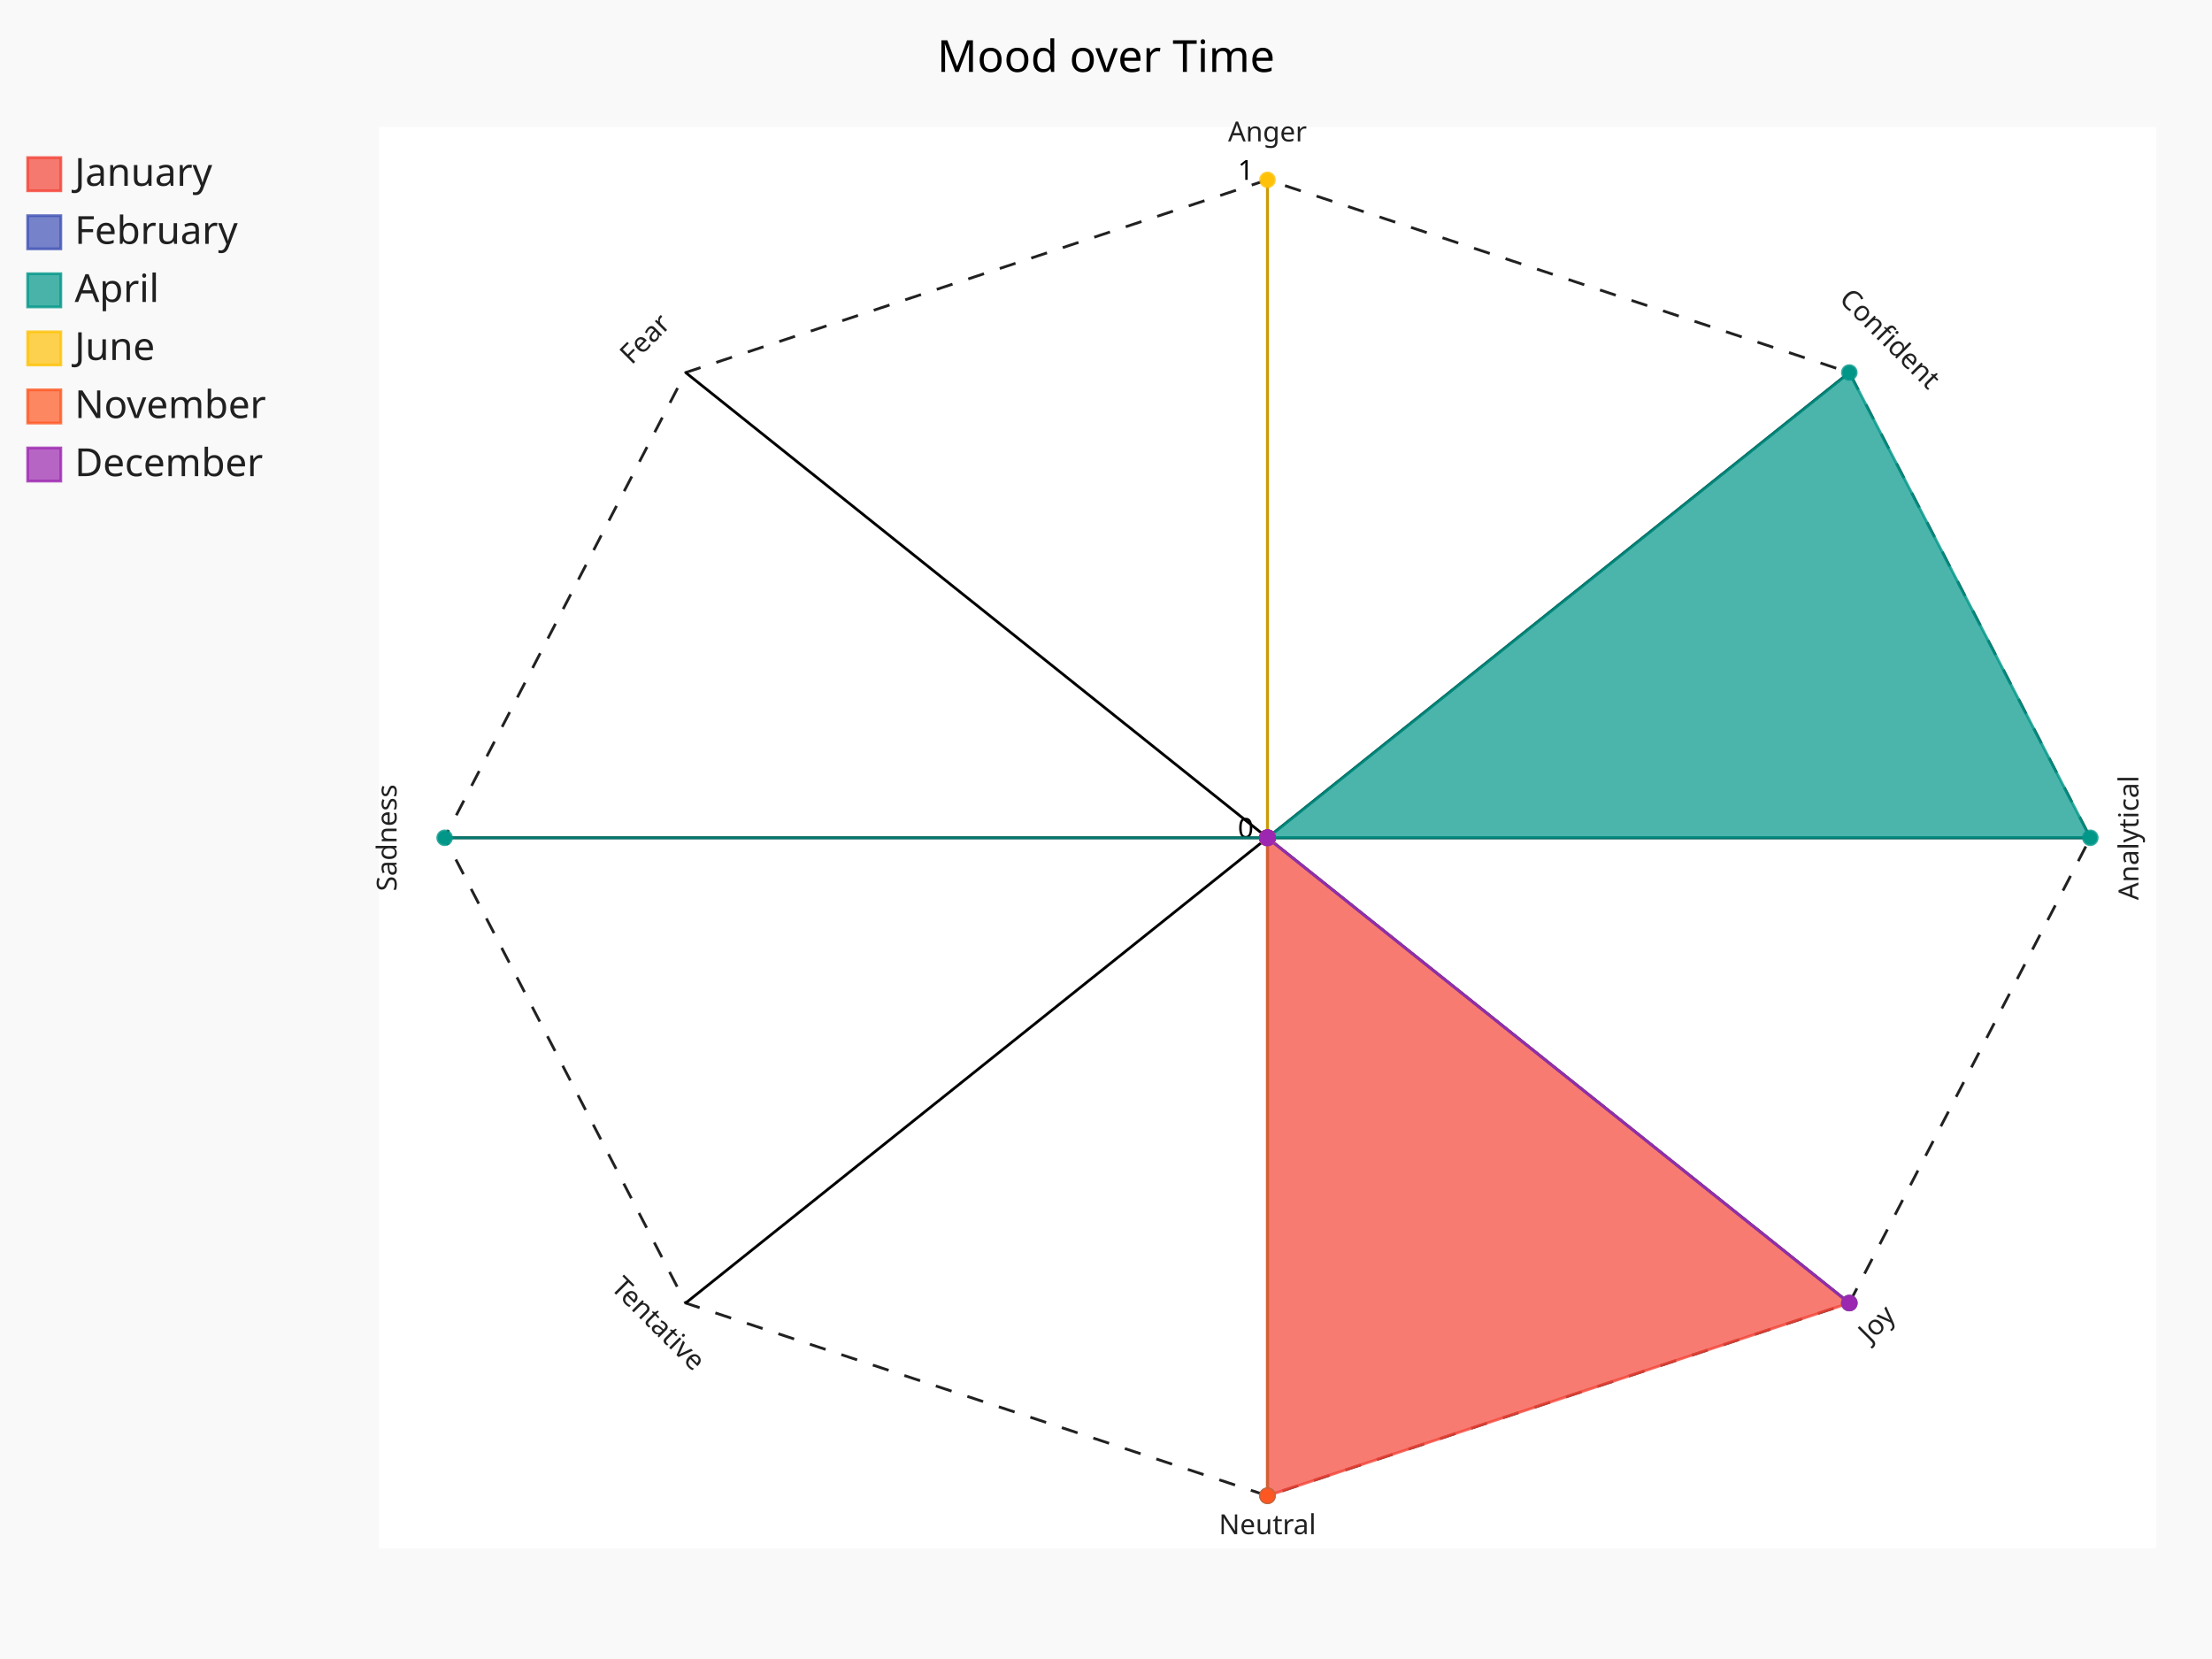
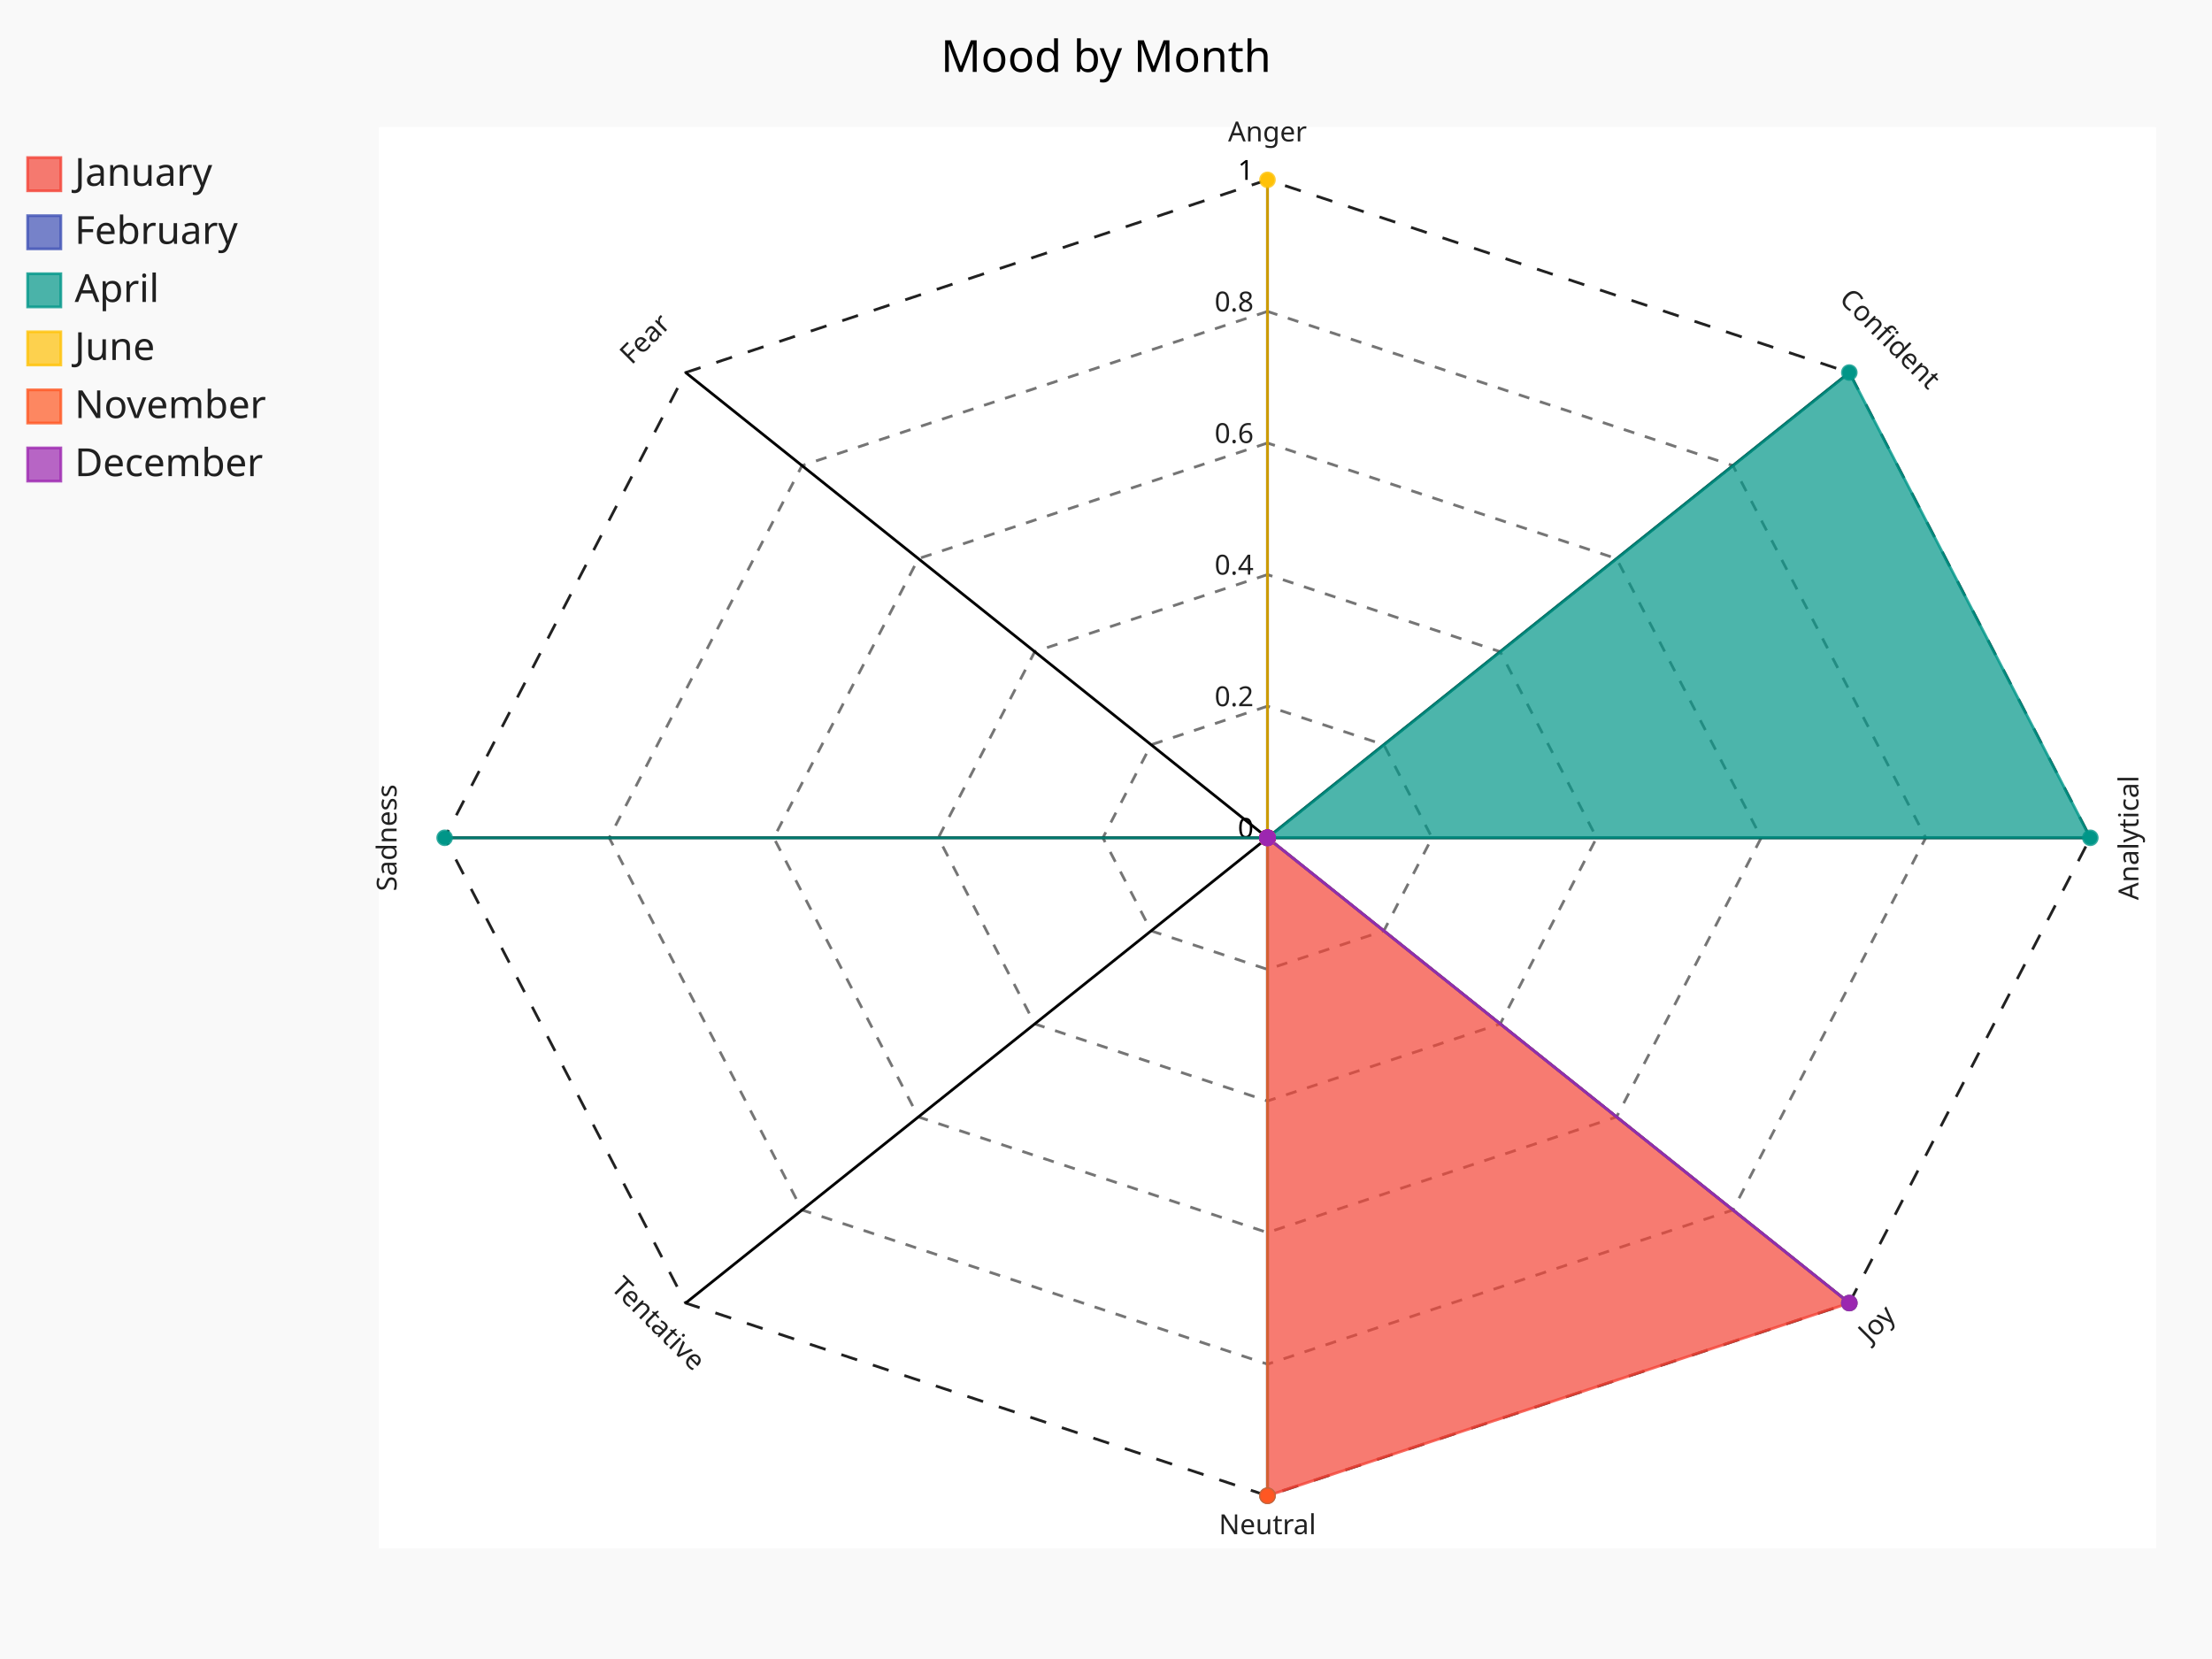
- <svg xmlns="http://www.w3.org/2000/svg" class="pygal-chart" id="chart-7124c42a-257a-4592-8749-6a3959b7a0c8" viewBox="0 0 800 600">
+ <svg xmlns="http://www.w3.org/2000/svg" class="pygal-chart" id="chart-0c2f532e-aca0-405b-9926-2a36fe785af7" viewBox="0 0 800 600">
  <defs>
-     <style type="text/css">#chart-7124c42a-257a-4592-8749-6a3959b7a0c8{-webkit-user-select:none;-webkit-font-smoothing:antialiased;font-family:Raleway}#chart-7124c42a-257a-4592-8749-6a3959b7a0c8 .title{font-family:Raleway;font-size:16px}#chart-7124c42a-257a-4592-8749-6a3959b7a0c8 .legends .legend text{font-family:Raleway;font-size:14px}#chart-7124c42a-257a-4592-8749-6a3959b7a0c8 .axis text{font-family:Raleway;font-size:10px}#chart-7124c42a-257a-4592-8749-6a3959b7a0c8 .axis text.major{font-family:Raleway;font-size:10px}#chart-7124c42a-257a-4592-8749-6a3959b7a0c8 .text-overlay text.value{font-family:Raleway;font-size:16px}#chart-7124c42a-257a-4592-8749-6a3959b7a0c8 .text-overlay text.label{font-family:Raleway;font-size:10px}#chart-7124c42a-257a-4592-8749-6a3959b7a0c8 .tooltip{font-family:Raleway;font-size:14px}#chart-7124c42a-257a-4592-8749-6a3959b7a0c8 text.no_data{font-family:Raleway;font-size:64px}
- #chart-7124c42a-257a-4592-8749-6a3959b7a0c8{background-color:rgba(249,249,249,1)}#chart-7124c42a-257a-4592-8749-6a3959b7a0c8 path,#chart-7124c42a-257a-4592-8749-6a3959b7a0c8 line,#chart-7124c42a-257a-4592-8749-6a3959b7a0c8 rect,#chart-7124c42a-257a-4592-8749-6a3959b7a0c8 circle{-webkit-transition:150ms;-moz-transition:150ms;transition:150ms}#chart-7124c42a-257a-4592-8749-6a3959b7a0c8 .graph &gt; .background{fill:rgba(249,249,249,1)}#chart-7124c42a-257a-4592-8749-6a3959b7a0c8 .plot &gt; .background{fill:rgba(255,255,255,1)}#chart-7124c42a-257a-4592-8749-6a3959b7a0c8 .graph{fill:rgba(0,0,0,.87)}#chart-7124c42a-257a-4592-8749-6a3959b7a0c8 text.no_data{fill:rgba(0,0,0,1)}#chart-7124c42a-257a-4592-8749-6a3959b7a0c8 .title{fill:rgba(0,0,0,1)}#chart-7124c42a-257a-4592-8749-6a3959b7a0c8 .legends .legend text{fill:rgba(0,0,0,.87)}#chart-7124c42a-257a-4592-8749-6a3959b7a0c8 .legends .legend:hover text{fill:rgba(0,0,0,1)}#chart-7124c42a-257a-4592-8749-6a3959b7a0c8 .axis .line{stroke:rgba(0,0,0,1)}#chart-7124c42a-257a-4592-8749-6a3959b7a0c8 .axis .guide.line{stroke:rgba(0,0,0,.54)}#chart-7124c42a-257a-4592-8749-6a3959b7a0c8 .axis .major.line{stroke:rgba(0,0,0,.87)}#chart-7124c42a-257a-4592-8749-6a3959b7a0c8 .axis text.major{fill:rgba(0,0,0,1)}#chart-7124c42a-257a-4592-8749-6a3959b7a0c8 .axis.y .guides:hover .guide.line,#chart-7124c42a-257a-4592-8749-6a3959b7a0c8 .line-graph .axis.x .guides:hover .guide.line,#chart-7124c42a-257a-4592-8749-6a3959b7a0c8 .stackedline-graph .axis.x .guides:hover .guide.line,#chart-7124c42a-257a-4592-8749-6a3959b7a0c8 .xy-graph .axis.x .guides:hover .guide.line{stroke:rgba(0,0,0,1)}#chart-7124c42a-257a-4592-8749-6a3959b7a0c8 .axis .guides:hover text{fill:rgba(0,0,0,1)}#chart-7124c42a-257a-4592-8749-6a3959b7a0c8 .reactive{fill-opacity:.7;stroke-opacity:.8}#chart-7124c42a-257a-4592-8749-6a3959b7a0c8 .ci{stroke:rgba(0,0,0,.87)}#chart-7124c42a-257a-4592-8749-6a3959b7a0c8 .reactive.active,#chart-7124c42a-257a-4592-8749-6a3959b7a0c8 .active .reactive{fill-opacity:.8;stroke-opacity:.9;stroke-width:4}#chart-7124c42a-257a-4592-8749-6a3959b7a0c8 .ci .reactive.active{stroke-width:1.5}#chart-7124c42a-257a-4592-8749-6a3959b7a0c8 .series text{fill:rgba(0,0,0,1)}#chart-7124c42a-257a-4592-8749-6a3959b7a0c8 .tooltip rect{fill:rgba(255,255,255,1);stroke:rgba(0,0,0,1);-webkit-transition:opacity 150ms;-moz-transition:opacity 150ms;transition:opacity 150ms}#chart-7124c42a-257a-4592-8749-6a3959b7a0c8 .tooltip .label{fill:rgba(0,0,0,.87)}#chart-7124c42a-257a-4592-8749-6a3959b7a0c8 .tooltip .label{fill:rgba(0,0,0,.87)}#chart-7124c42a-257a-4592-8749-6a3959b7a0c8 .tooltip .legend{font-size:.8em;fill:rgba(0,0,0,.54)}#chart-7124c42a-257a-4592-8749-6a3959b7a0c8 .tooltip .x_label{font-size:.6em;fill:rgba(0,0,0,1)}#chart-7124c42a-257a-4592-8749-6a3959b7a0c8 .tooltip .xlink{font-size:.5em;text-decoration:underline}#chart-7124c42a-257a-4592-8749-6a3959b7a0c8 .tooltip .value{font-size:1.5em}#chart-7124c42a-257a-4592-8749-6a3959b7a0c8 .bound{font-size:.5em}#chart-7124c42a-257a-4592-8749-6a3959b7a0c8 .max-value{font-size:.75em;fill:rgba(0,0,0,.54)}#chart-7124c42a-257a-4592-8749-6a3959b7a0c8 .map-element{fill:rgba(255,255,255,1);stroke:rgba(0,0,0,.54) !important}#chart-7124c42a-257a-4592-8749-6a3959b7a0c8 .map-element .reactive{fill-opacity:inherit;stroke-opacity:inherit}#chart-7124c42a-257a-4592-8749-6a3959b7a0c8 .color-0,#chart-7124c42a-257a-4592-8749-6a3959b7a0c8 .color-0 a:visited{stroke:#F44336;fill:#F44336}#chart-7124c42a-257a-4592-8749-6a3959b7a0c8 .color-1,#chart-7124c42a-257a-4592-8749-6a3959b7a0c8 .color-1 a:visited{stroke:#3F51B5;fill:#3F51B5}#chart-7124c42a-257a-4592-8749-6a3959b7a0c8 .color-2,#chart-7124c42a-257a-4592-8749-6a3959b7a0c8 .color-2 a:visited{stroke:#009688;fill:#009688}#chart-7124c42a-257a-4592-8749-6a3959b7a0c8 .color-3,#chart-7124c42a-257a-4592-8749-6a3959b7a0c8 .color-3 a:visited{stroke:#FFC107;fill:#FFC107}#chart-7124c42a-257a-4592-8749-6a3959b7a0c8 .color-4,#chart-7124c42a-257a-4592-8749-6a3959b7a0c8 .color-4 a:visited{stroke:#FF5722;fill:#FF5722}#chart-7124c42a-257a-4592-8749-6a3959b7a0c8 .color-5,#chart-7124c42a-257a-4592-8749-6a3959b7a0c8 .color-5 a:visited{stroke:#9C27B0;fill:#9C27B0}#chart-7124c42a-257a-4592-8749-6a3959b7a0c8 .text-overlay .color-0 text{fill:black}#chart-7124c42a-257a-4592-8749-6a3959b7a0c8 .text-overlay .color-1 text{fill:black}#chart-7124c42a-257a-4592-8749-6a3959b7a0c8 .text-overlay .color-2 text{fill:black}#chart-7124c42a-257a-4592-8749-6a3959b7a0c8 .text-overlay .color-3 text{fill:black}#chart-7124c42a-257a-4592-8749-6a3959b7a0c8 .text-overlay .color-4 text{fill:black}#chart-7124c42a-257a-4592-8749-6a3959b7a0c8 .text-overlay .color-5 text{fill:black}
- #chart-7124c42a-257a-4592-8749-6a3959b7a0c8 text.no_data{text-anchor:middle}#chart-7124c42a-257a-4592-8749-6a3959b7a0c8 .guide.line{fill:none}#chart-7124c42a-257a-4592-8749-6a3959b7a0c8 .centered{text-anchor:middle}#chart-7124c42a-257a-4592-8749-6a3959b7a0c8 .title{text-anchor:middle}#chart-7124c42a-257a-4592-8749-6a3959b7a0c8 .legends .legend text{fill-opacity:1}#chart-7124c42a-257a-4592-8749-6a3959b7a0c8 .axis.x text{text-anchor:middle}#chart-7124c42a-257a-4592-8749-6a3959b7a0c8 .axis.x:not(.web) text[transform]{text-anchor:start}#chart-7124c42a-257a-4592-8749-6a3959b7a0c8 .axis.x:not(.web) text[transform].backwards{text-anchor:end}#chart-7124c42a-257a-4592-8749-6a3959b7a0c8 .axis.y text{text-anchor:end}#chart-7124c42a-257a-4592-8749-6a3959b7a0c8 .axis.y text[transform].backwards{text-anchor:start}#chart-7124c42a-257a-4592-8749-6a3959b7a0c8 .axis.y2 text{text-anchor:start}#chart-7124c42a-257a-4592-8749-6a3959b7a0c8 .axis.y2 text[transform].backwards{text-anchor:end}#chart-7124c42a-257a-4592-8749-6a3959b7a0c8 .axis .guide.line{stroke-dasharray:4,4}#chart-7124c42a-257a-4592-8749-6a3959b7a0c8 .axis .major.guide.line{stroke-dasharray:6,6}#chart-7124c42a-257a-4592-8749-6a3959b7a0c8 .horizontal .axis.y .guide.line,#chart-7124c42a-257a-4592-8749-6a3959b7a0c8 .horizontal .axis.y2 .guide.line,#chart-7124c42a-257a-4592-8749-6a3959b7a0c8 .vertical .axis.x .guide.line{opacity:0}#chart-7124c42a-257a-4592-8749-6a3959b7a0c8 .horizontal .axis.always_show .guide.line,#chart-7124c42a-257a-4592-8749-6a3959b7a0c8 .vertical .axis.always_show .guide.line{opacity:1 !important}#chart-7124c42a-257a-4592-8749-6a3959b7a0c8 .axis.y .guides:hover .guide.line,#chart-7124c42a-257a-4592-8749-6a3959b7a0c8 .axis.y2 .guides:hover .guide.line,#chart-7124c42a-257a-4592-8749-6a3959b7a0c8 .axis.x .guides:hover .guide.line{opacity:1}#chart-7124c42a-257a-4592-8749-6a3959b7a0c8 .axis .guides:hover text{opacity:1}#chart-7124c42a-257a-4592-8749-6a3959b7a0c8 .nofill{fill:none}#chart-7124c42a-257a-4592-8749-6a3959b7a0c8 .subtle-fill{fill-opacity:.2}#chart-7124c42a-257a-4592-8749-6a3959b7a0c8 .dot{stroke-width:1px;fill-opacity:1}#chart-7124c42a-257a-4592-8749-6a3959b7a0c8 .dot.active{stroke-width:5px}#chart-7124c42a-257a-4592-8749-6a3959b7a0c8 .dot.negative{fill:transparent}#chart-7124c42a-257a-4592-8749-6a3959b7a0c8 text,#chart-7124c42a-257a-4592-8749-6a3959b7a0c8 tspan{stroke:none !important}#chart-7124c42a-257a-4592-8749-6a3959b7a0c8 .series text.active{opacity:1}#chart-7124c42a-257a-4592-8749-6a3959b7a0c8 .tooltip rect{fill-opacity:.95;stroke-width:.5}#chart-7124c42a-257a-4592-8749-6a3959b7a0c8 .tooltip text{fill-opacity:1}#chart-7124c42a-257a-4592-8749-6a3959b7a0c8 .showable{visibility:hidden}#chart-7124c42a-257a-4592-8749-6a3959b7a0c8 .showable.shown{visibility:visible}#chart-7124c42a-257a-4592-8749-6a3959b7a0c8 .gauge-background{fill:rgba(229,229,229,1);stroke:none}#chart-7124c42a-257a-4592-8749-6a3959b7a0c8 .bg-lines{stroke:rgba(249,249,249,1);stroke-width:2px}</style>
+     <style type="text/css">#chart-0c2f532e-aca0-405b-9926-2a36fe785af7{-webkit-user-select:none;-webkit-font-smoothing:antialiased;font-family:Raleway}#chart-0c2f532e-aca0-405b-9926-2a36fe785af7 .title{font-family:Raleway;font-size:16px}#chart-0c2f532e-aca0-405b-9926-2a36fe785af7 .legends .legend text{font-family:Raleway;font-size:14px}#chart-0c2f532e-aca0-405b-9926-2a36fe785af7 .axis text{font-family:Raleway;font-size:10px}#chart-0c2f532e-aca0-405b-9926-2a36fe785af7 .axis text.major{font-family:Raleway;font-size:10px}#chart-0c2f532e-aca0-405b-9926-2a36fe785af7 .text-overlay text.value{font-family:Raleway;font-size:16px}#chart-0c2f532e-aca0-405b-9926-2a36fe785af7 .text-overlay text.label{font-family:Raleway;font-size:10px}#chart-0c2f532e-aca0-405b-9926-2a36fe785af7 .tooltip{font-family:Raleway;font-size:14px}#chart-0c2f532e-aca0-405b-9926-2a36fe785af7 text.no_data{font-family:Raleway;font-size:64px}
+ #chart-0c2f532e-aca0-405b-9926-2a36fe785af7{background-color:rgba(249,249,249,1)}#chart-0c2f532e-aca0-405b-9926-2a36fe785af7 path,#chart-0c2f532e-aca0-405b-9926-2a36fe785af7 line,#chart-0c2f532e-aca0-405b-9926-2a36fe785af7 rect,#chart-0c2f532e-aca0-405b-9926-2a36fe785af7 circle{-webkit-transition:150ms;-moz-transition:150ms;transition:150ms}#chart-0c2f532e-aca0-405b-9926-2a36fe785af7 .graph &gt; .background{fill:rgba(249,249,249,1)}#chart-0c2f532e-aca0-405b-9926-2a36fe785af7 .plot &gt; .background{fill:rgba(255,255,255,1)}#chart-0c2f532e-aca0-405b-9926-2a36fe785af7 .graph{fill:rgba(0,0,0,.87)}#chart-0c2f532e-aca0-405b-9926-2a36fe785af7 text.no_data{fill:rgba(0,0,0,1)}#chart-0c2f532e-aca0-405b-9926-2a36fe785af7 .title{fill:rgba(0,0,0,1)}#chart-0c2f532e-aca0-405b-9926-2a36fe785af7 .legends .legend text{fill:rgba(0,0,0,.87)}#chart-0c2f532e-aca0-405b-9926-2a36fe785af7 .legends .legend:hover text{fill:rgba(0,0,0,1)}#chart-0c2f532e-aca0-405b-9926-2a36fe785af7 .axis .line{stroke:rgba(0,0,0,1)}#chart-0c2f532e-aca0-405b-9926-2a36fe785af7 .axis .guide.line{stroke:rgba(0,0,0,.54)}#chart-0c2f532e-aca0-405b-9926-2a36fe785af7 .axis .major.line{stroke:rgba(0,0,0,.87)}#chart-0c2f532e-aca0-405b-9926-2a36fe785af7 .axis text.major{fill:rgba(0,0,0,1)}#chart-0c2f532e-aca0-405b-9926-2a36fe785af7 .axis.y .guides:hover .guide.line,#chart-0c2f532e-aca0-405b-9926-2a36fe785af7 .line-graph .axis.x .guides:hover .guide.line,#chart-0c2f532e-aca0-405b-9926-2a36fe785af7 .stackedline-graph .axis.x .guides:hover .guide.line,#chart-0c2f532e-aca0-405b-9926-2a36fe785af7 .xy-graph .axis.x .guides:hover .guide.line{stroke:rgba(0,0,0,1)}#chart-0c2f532e-aca0-405b-9926-2a36fe785af7 .axis .guides:hover text{fill:rgba(0,0,0,1)}#chart-0c2f532e-aca0-405b-9926-2a36fe785af7 .reactive{fill-opacity:.7;stroke-opacity:.8}#chart-0c2f532e-aca0-405b-9926-2a36fe785af7 .ci{stroke:rgba(0,0,0,.87)}#chart-0c2f532e-aca0-405b-9926-2a36fe785af7 .reactive.active,#chart-0c2f532e-aca0-405b-9926-2a36fe785af7 .active .reactive{fill-opacity:.8;stroke-opacity:.9;stroke-width:4}#chart-0c2f532e-aca0-405b-9926-2a36fe785af7 .ci .reactive.active{stroke-width:1.5}#chart-0c2f532e-aca0-405b-9926-2a36fe785af7 .series text{fill:rgba(0,0,0,1)}#chart-0c2f532e-aca0-405b-9926-2a36fe785af7 .tooltip rect{fill:rgba(255,255,255,1);stroke:rgba(0,0,0,1);-webkit-transition:opacity 150ms;-moz-transition:opacity 150ms;transition:opacity 150ms}#chart-0c2f532e-aca0-405b-9926-2a36fe785af7 .tooltip .label{fill:rgba(0,0,0,.87)}#chart-0c2f532e-aca0-405b-9926-2a36fe785af7 .tooltip .label{fill:rgba(0,0,0,.87)}#chart-0c2f532e-aca0-405b-9926-2a36fe785af7 .tooltip .legend{font-size:.8em;fill:rgba(0,0,0,.54)}#chart-0c2f532e-aca0-405b-9926-2a36fe785af7 .tooltip .x_label{font-size:.6em;fill:rgba(0,0,0,1)}#chart-0c2f532e-aca0-405b-9926-2a36fe785af7 .tooltip .xlink{font-size:.5em;text-decoration:underline}#chart-0c2f532e-aca0-405b-9926-2a36fe785af7 .tooltip .value{font-size:1.5em}#chart-0c2f532e-aca0-405b-9926-2a36fe785af7 .bound{font-size:.5em}#chart-0c2f532e-aca0-405b-9926-2a36fe785af7 .max-value{font-size:.75em;fill:rgba(0,0,0,.54)}#chart-0c2f532e-aca0-405b-9926-2a36fe785af7 .map-element{fill:rgba(255,255,255,1);stroke:rgba(0,0,0,.54) !important}#chart-0c2f532e-aca0-405b-9926-2a36fe785af7 .map-element .reactive{fill-opacity:inherit;stroke-opacity:inherit}#chart-0c2f532e-aca0-405b-9926-2a36fe785af7 .color-0,#chart-0c2f532e-aca0-405b-9926-2a36fe785af7 .color-0 a:visited{stroke:#F44336;fill:#F44336}#chart-0c2f532e-aca0-405b-9926-2a36fe785af7 .color-1,#chart-0c2f532e-aca0-405b-9926-2a36fe785af7 .color-1 a:visited{stroke:#3F51B5;fill:#3F51B5}#chart-0c2f532e-aca0-405b-9926-2a36fe785af7 .color-2,#chart-0c2f532e-aca0-405b-9926-2a36fe785af7 .color-2 a:visited{stroke:#009688;fill:#009688}#chart-0c2f532e-aca0-405b-9926-2a36fe785af7 .color-3,#chart-0c2f532e-aca0-405b-9926-2a36fe785af7 .color-3 a:visited{stroke:#FFC107;fill:#FFC107}#chart-0c2f532e-aca0-405b-9926-2a36fe785af7 .color-4,#chart-0c2f532e-aca0-405b-9926-2a36fe785af7 .color-4 a:visited{stroke:#FF5722;fill:#FF5722}#chart-0c2f532e-aca0-405b-9926-2a36fe785af7 .color-5,#chart-0c2f532e-aca0-405b-9926-2a36fe785af7 .color-5 a:visited{stroke:#9C27B0;fill:#9C27B0}#chart-0c2f532e-aca0-405b-9926-2a36fe785af7 .text-overlay .color-0 text{fill:black}#chart-0c2f532e-aca0-405b-9926-2a36fe785af7 .text-overlay .color-1 text{fill:black}#chart-0c2f532e-aca0-405b-9926-2a36fe785af7 .text-overlay .color-2 text{fill:black}#chart-0c2f532e-aca0-405b-9926-2a36fe785af7 .text-overlay .color-3 text{fill:black}#chart-0c2f532e-aca0-405b-9926-2a36fe785af7 .text-overlay .color-4 text{fill:black}#chart-0c2f532e-aca0-405b-9926-2a36fe785af7 .text-overlay .color-5 text{fill:black}
+ #chart-0c2f532e-aca0-405b-9926-2a36fe785af7 text.no_data{text-anchor:middle}#chart-0c2f532e-aca0-405b-9926-2a36fe785af7 .guide.line{fill:none}#chart-0c2f532e-aca0-405b-9926-2a36fe785af7 .centered{text-anchor:middle}#chart-0c2f532e-aca0-405b-9926-2a36fe785af7 .title{text-anchor:middle}#chart-0c2f532e-aca0-405b-9926-2a36fe785af7 .legends .legend text{fill-opacity:1}#chart-0c2f532e-aca0-405b-9926-2a36fe785af7 .axis.x text{text-anchor:middle}#chart-0c2f532e-aca0-405b-9926-2a36fe785af7 .axis.x:not(.web) text[transform]{text-anchor:start}#chart-0c2f532e-aca0-405b-9926-2a36fe785af7 .axis.x:not(.web) text[transform].backwards{text-anchor:end}#chart-0c2f532e-aca0-405b-9926-2a36fe785af7 .axis.y text{text-anchor:end}#chart-0c2f532e-aca0-405b-9926-2a36fe785af7 .axis.y text[transform].backwards{text-anchor:start}#chart-0c2f532e-aca0-405b-9926-2a36fe785af7 .axis.y2 text{text-anchor:start}#chart-0c2f532e-aca0-405b-9926-2a36fe785af7 .axis.y2 text[transform].backwards{text-anchor:end}#chart-0c2f532e-aca0-405b-9926-2a36fe785af7 .axis .guide.line{stroke-dasharray:4,4}#chart-0c2f532e-aca0-405b-9926-2a36fe785af7 .axis .major.guide.line{stroke-dasharray:6,6}#chart-0c2f532e-aca0-405b-9926-2a36fe785af7 .horizontal .axis.y .guide.line,#chart-0c2f532e-aca0-405b-9926-2a36fe785af7 .horizontal .axis.y2 .guide.line,#chart-0c2f532e-aca0-405b-9926-2a36fe785af7 .vertical .axis.x .guide.line{opacity:0}#chart-0c2f532e-aca0-405b-9926-2a36fe785af7 .horizontal .axis.always_show .guide.line,#chart-0c2f532e-aca0-405b-9926-2a36fe785af7 .vertical .axis.always_show .guide.line{opacity:1 !important}#chart-0c2f532e-aca0-405b-9926-2a36fe785af7 .axis.y .guides:hover .guide.line,#chart-0c2f532e-aca0-405b-9926-2a36fe785af7 .axis.y2 .guides:hover .guide.line,#chart-0c2f532e-aca0-405b-9926-2a36fe785af7 .axis.x .guides:hover .guide.line{opacity:1}#chart-0c2f532e-aca0-405b-9926-2a36fe785af7 .axis .guides:hover text{opacity:1}#chart-0c2f532e-aca0-405b-9926-2a36fe785af7 .nofill{fill:none}#chart-0c2f532e-aca0-405b-9926-2a36fe785af7 .subtle-fill{fill-opacity:.2}#chart-0c2f532e-aca0-405b-9926-2a36fe785af7 .dot{stroke-width:1px;fill-opacity:1}#chart-0c2f532e-aca0-405b-9926-2a36fe785af7 .dot.active{stroke-width:5px}#chart-0c2f532e-aca0-405b-9926-2a36fe785af7 .dot.negative{fill:transparent}#chart-0c2f532e-aca0-405b-9926-2a36fe785af7 text,#chart-0c2f532e-aca0-405b-9926-2a36fe785af7 tspan{stroke:none !important}#chart-0c2f532e-aca0-405b-9926-2a36fe785af7 .series text.active{opacity:1}#chart-0c2f532e-aca0-405b-9926-2a36fe785af7 .tooltip rect{fill-opacity:.95;stroke-width:.5}#chart-0c2f532e-aca0-405b-9926-2a36fe785af7 .tooltip text{fill-opacity:1}#chart-0c2f532e-aca0-405b-9926-2a36fe785af7 .showable{visibility:hidden}#chart-0c2f532e-aca0-405b-9926-2a36fe785af7 .showable.shown{visibility:visible}#chart-0c2f532e-aca0-405b-9926-2a36fe785af7 .gauge-background{fill:rgba(229,229,229,1);stroke:none}#chart-0c2f532e-aca0-405b-9926-2a36fe785af7 .bg-lines{stroke:rgba(249,249,249,1);stroke-width:2px}</style>
  </defs>
  <g class="graph radar-graph vertical">
    <rect class="background" height="600" width="800" x="0" y="0" />
    <g class="plot" transform="translate(137, 46)">
      <rect class="background" height="514" width="642.8" x="0" y="0" />
      <g class="axis y web">
        <g class="guides">
          <path class="major guide line" d="M321.4 19.037 L110.97 88.735 23.807 257 110.97 425.265 321.4 494.963 531.83 425.265 618.993 257 531.83 88.735 321.4 19.037 Z" />
          <text class="major" x="316.4" y="19.037">1</text>
        </g>
        <g class="guides">
+           <path class="guide line" d="M321.4 66.63 L153.056 122.388 83.326 257 153.056 391.612 321.4 447.37 489.744 391.612 559.474 257 489.744 122.388 321.4 66.63 Z" />
+           <text class="" x="316.4" y="66.63">0.8</text>
+         </g>
+         <g class="guides">
+           <path class="guide line" d="M321.4 114.222 L195.142 156.041 142.844 257 195.142 357.959 321.4 399.778 447.658 357.959 499.956 257 447.658 156.041 321.4 114.222 Z" />
+           <text class="" x="316.4" y="114.222">0.6</text>
+         </g>
+         <g class="guides">
+           <path class="guide line" d="M321.4 161.815 L237.228 189.694 202.363 257 237.228 324.306 321.4 352.185 405.572 324.306 440.437 257 405.572 189.694 321.4 161.815 Z" />
+           <text class="" x="316.4" y="161.815">0.4</text>
+         </g>
+         <g class="guides">
+           <path class="guide line" d="M321.4 209.407 L279.314 223.347 261.881 257 279.314 290.653 321.4 304.593 363.486 290.653 380.919 257 363.486 223.347 321.4 209.407 Z" />
+           <text class="" x="316.4" y="209.407">0.2</text>
+         </g>
+         <g class="guides">
          <path class="major guide line" d="M321.4 257 L321.4 257 321.4 257 321.4 257 321.4 257 321.4 257 321.4 257 321.4 257 321.4 257 Z" />
          <text class="major" x="316.4" y="257.0">0</text>
        </g>
      </g>
      <g class="axis x web">
        <g class="guides">
          <path class="line" d="M321.4 257 L321.4 19.037" />
          <text class="" transform="rotate(0 321.4 5.14)" x="321.4" y="5.14">Anger</text>
        </g>
        <g class="guides">
          <path class="line" d="M321.4 257 L110.97 88.735" />
          <text class="" transform="rotate(-45 98.68116 78.90809)" x="98.681" y="78.908">Fear</text>
        </g>
        <g class="guides">
          <path class="line" d="M321.4 257 L23.807 257" />
          <text class="" transform="rotate(-90 6.428 257)" x="6.428" y="257">Sadness</text>
        </g>
        <g class="guides">
          <path class="line" d="M321.4 257 L110.97 425.265" />
          <text class="" transform="rotate(-315 98.68116 435.0919)" x="98.681" y="435.092">Tentative</text>
        </g>
        <g class="guides">
          <path class="line" d="M321.4 257 L321.4 494.963" />
          <text class="" transform="rotate(-360 321.4 508.86)" x="321.4" y="508.86">Neutral</text>
        </g>
        <g class="guides">
          <path class="line" d="M321.4 257 L531.83 425.265" />
          <text class="" transform="rotate(-405 544.1188 435.0919)" x="544.119" y="435.092">Joy</text>
        </g>
        <g class="guides">
          <path class="line" d="M321.4 257 L618.993 257" />
          <text class="" transform="rotate(-450 636.372 257)" x="636.372" y="257">Analytical</text>
        </g>
        <g class="guides">
          <path class="line" d="M321.4 257 L531.83 88.735" />
          <text class="" transform="rotate(-315 544.1188 78.90809)" x="544.119" y="78.908">Confident</text>
        </g>
      </g>
      <g class="series serie-0 color-0">
        <path class="line reactive" d="M321.4 257 L321.4 257 321.4 257 321.4 257 321.4 494.963 531.83 425.265 321.4 257 321.4 257 Z" />
      </g>
      <g class="series serie-1 color-1">
        <path class="line reactive" d="M321.4 257 L321.4 257 321.4 257 321.4 257 321.4 257 531.83 425.265 321.4 257 321.4 257 Z" />
      </g>
      <g class="series serie-2 color-2">
        <path class="line reactive" d="M321.4 257 L321.4 257 23.807 257 321.4 257 321.4 494.963 321.4 257 618.993 257 531.83 88.735 Z" />
      </g>
      <g class="series serie-3 color-3">
        <path class="line reactive" d="M321.4 19.037 L321.4 257 321.4 257 321.4 257 321.4 257 321.4 257 321.4 257 321.4 257 Z" />
      </g>
      <g class="series serie-4 color-4">
        <path class="line reactive" d="M321.4 257 L321.4 257 321.4 257 321.4 257 321.4 494.963 321.4 257 321.4 257 321.4 257 Z" />
      </g>
      <g class="series serie-5 color-5">
        <path class="line reactive" d="M321.4 257 L321.4 257 321.4 257 321.4 257 321.4 257 531.83 425.265 321.4 257 321.4 257 Z" />
      </g>
    </g>
    <g class="titles">
-       <text class="title plot_title" x="400.0" y="26">Mood over Time</text>
+       <text class="title plot_title" x="400.0" y="26">Mood by Month</text>
    </g>
    <g class="plot overlay" transform="translate(137, 46)">
      <g class="series serie-0 color-0">
        <g class="dots">
          <circle class="dot reactive tooltip-trigger" cx="321.4" cy="257.0" r="2.5" />
        </g>
        <g class="dots">
          <circle class="dot reactive tooltip-trigger" cx="321.4" cy="257.0" r="2.5" />
        </g>
        <g class="dots">
          <circle class="dot reactive tooltip-trigger" cx="321.4" cy="257.0" r="2.5" />
        </g>
        <g class="dots">
          <circle class="dot reactive tooltip-trigger" cx="321.4" cy="257.0" r="2.5" />
        </g>
        <g class="dots">
          <circle class="dot reactive tooltip-trigger" cx="321.4" cy="494.963" r="2.5" />
        </g>
        <g class="dots">
          <circle class="dot reactive tooltip-trigger" cx="531.83" cy="425.265" r="2.5" />
        </g>
        <g class="dots">
          <circle class="dot reactive tooltip-trigger" cx="321.4" cy="257.0" r="2.5" />
        </g>
        <g class="dots">
          <circle class="dot reactive tooltip-trigger" cx="321.4" cy="257.0" r="2.5" />
        </g>
      </g>
      <g class="series serie-1 color-1">
        <g class="dots">
          <circle class="dot reactive tooltip-trigger" cx="321.4" cy="257.0" r="2.5" />
        </g>
        <g class="dots">
          <circle class="dot reactive tooltip-trigger" cx="321.4" cy="257.0" r="2.5" />
        </g>
        <g class="dots">
          <circle class="dot reactive tooltip-trigger" cx="321.4" cy="257.0" r="2.5" />
        </g>
        <g class="dots">
          <circle class="dot reactive tooltip-trigger" cx="321.4" cy="257.0" r="2.5" />
        </g>
        <g class="dots">
          <circle class="dot reactive tooltip-trigger" cx="321.4" cy="257.0" r="2.5" />
        </g>
        <g class="dots">
          <circle class="dot reactive tooltip-trigger" cx="531.83" cy="425.265" r="2.5" />
        </g>
        <g class="dots">
          <circle class="dot reactive tooltip-trigger" cx="321.4" cy="257.0" r="2.5" />
        </g>
        <g class="dots">
          <circle class="dot reactive tooltip-trigger" cx="321.4" cy="257.0" r="2.5" />
        </g>
      </g>
      <g class="series serie-2 color-2">
        <g class="dots">
          <circle class="dot reactive tooltip-trigger" cx="321.4" cy="257.0" r="2.5" />
        </g>
        <g class="dots">
          <circle class="dot reactive tooltip-trigger" cx="321.4" cy="257.0" r="2.5" />
        </g>
        <g class="dots">
          <circle class="dot reactive tooltip-trigger" cx="23.807" cy="257" r="2.5" />
        </g>
        <g class="dots">
          <circle class="dot reactive tooltip-trigger" cx="321.4" cy="257.0" r="2.5" />
        </g>
        <g class="dots">
          <circle class="dot reactive tooltip-trigger" cx="321.4" cy="494.963" r="2.5" />
        </g>
        <g class="dots">
          <circle class="dot reactive tooltip-trigger" cx="321.4" cy="257.0" r="2.5" />
        </g>
        <g class="dots">
          <circle class="dot reactive tooltip-trigger" cx="618.993" cy="257" r="2.5" />
        </g>
        <g class="dots">
          <circle class="dot reactive tooltip-trigger" cx="531.83" cy="88.735" r="2.5" />
        </g>
      </g>
      <g class="series serie-3 color-3">
        <g class="dots">
          <circle class="dot reactive tooltip-trigger" cx="321.4" cy="19.037" r="2.5" />
        </g>
        <g class="dots">
          <circle class="dot reactive tooltip-trigger" cx="321.4" cy="257.0" r="2.5" />
        </g>
        <g class="dots">
          <circle class="dot reactive tooltip-trigger" cx="321.4" cy="257.0" r="2.5" />
        </g>
        <g class="dots">
          <circle class="dot reactive tooltip-trigger" cx="321.4" cy="257.0" r="2.5" />
        </g>
        <g class="dots">
          <circle class="dot reactive tooltip-trigger" cx="321.4" cy="257.0" r="2.5" />
        </g>
        <g class="dots">
          <circle class="dot reactive tooltip-trigger" cx="321.4" cy="257.0" r="2.5" />
        </g>
        <g class="dots">
          <circle class="dot reactive tooltip-trigger" cx="321.4" cy="257.0" r="2.5" />
        </g>
        <g class="dots">
          <circle class="dot reactive tooltip-trigger" cx="321.4" cy="257.0" r="2.5" />
        </g>
      </g>
      <g class="series serie-4 color-4">
        <g class="dots">
          <circle class="dot reactive tooltip-trigger" cx="321.4" cy="257.0" r="2.5" />
        </g>
        <g class="dots">
          <circle class="dot reactive tooltip-trigger" cx="321.4" cy="257.0" r="2.5" />
        </g>
        <g class="dots">
          <circle class="dot reactive tooltip-trigger" cx="321.4" cy="257.0" r="2.5" />
        </g>
        <g class="dots">
          <circle class="dot reactive tooltip-trigger" cx="321.4" cy="257.0" r="2.5" />
        </g>
        <g class="dots">
          <circle class="dot reactive tooltip-trigger" cx="321.4" cy="494.963" r="2.5" />
        </g>
        <g class="dots">
          <circle class="dot reactive tooltip-trigger" cx="321.4" cy="257.0" r="2.5" />
        </g>
        <g class="dots">
          <circle class="dot reactive tooltip-trigger" cx="321.4" cy="257.0" r="2.5" />
        </g>
        <g class="dots">
          <circle class="dot reactive tooltip-trigger" cx="321.4" cy="257.0" r="2.5" />
        </g>
      </g>
      <g class="series serie-5 color-5">
        <g class="dots">
          <circle class="dot reactive tooltip-trigger" cx="321.4" cy="257.0" r="2.5" />
        </g>
        <g class="dots">
          <circle class="dot reactive tooltip-trigger" cx="321.4" cy="257.0" r="2.5" />
        </g>
        <g class="dots">
          <circle class="dot reactive tooltip-trigger" cx="321.4" cy="257.0" r="2.5" />
        </g>
        <g class="dots">
          <circle class="dot reactive tooltip-trigger" cx="321.4" cy="257.0" r="2.5" />
        </g>
        <g class="dots">
          <circle class="dot reactive tooltip-trigger" cx="321.4" cy="257.0" r="2.5" />
        </g>
        <g class="dots">
          <circle class="dot reactive tooltip-trigger" cx="531.83" cy="425.265" r="2.5" />
        </g>
        <g class="dots">
          <circle class="dot reactive tooltip-trigger" cx="321.4" cy="257.0" r="2.5" />
        </g>
        <g class="dots">
          <circle class="dot reactive tooltip-trigger" cx="321.4" cy="257.0" r="2.5" />
        </g>
      </g>
    </g>
    <g class="plot text-overlay" transform="translate(137, 46)">
      <g class="series serie-0 color-0" />
      <g class="series serie-1 color-1" />
      <g class="series serie-2 color-2" />
      <g class="series serie-3 color-3" />
      <g class="series serie-4 color-4" />
      <g class="series serie-5 color-5" />
    </g>
    <g class="plot tooltip-overlay" transform="translate(137, 46)">
      <g class="tooltip" style="opacity: 0" transform="translate(0 0)">
        <rect class="tooltip-box" height="0" rx="0" ry="0" width="0" />
        <g class="text" />
      </g>
    </g>
    <g class="legends" transform="translate(10, 56)">
      <g class="legend reactive activate-serie" id="activate-serie-0">
        <rect class="color-0 reactive" height="12" width="12" x="0.0" y="1.0" />
        <text x="17.0" y="11.2">January</text>
      </g>
      <g class="legend reactive activate-serie" id="activate-serie-1">
        <rect class="color-1 reactive" height="12" width="12" x="0.0" y="22.0" />
        <text x="17.0" y="32.2">February</text>
      </g>
      <g class="legend reactive activate-serie" id="activate-serie-2">
        <rect class="color-2 reactive" height="12" width="12" x="0.0" y="43.0" />
        <text x="17.0" y="53.2">April</text>
      </g>
      <g class="legend reactive activate-serie" id="activate-serie-3">
        <rect class="color-3 reactive" height="12" width="12" x="0.0" y="64.0" />
        <text x="17.0" y="74.2">June</text>
      </g>
      <g class="legend reactive activate-serie" id="activate-serie-4">
        <rect class="color-4 reactive" height="12" width="12" x="0.0" y="85.0" />
        <text x="17.0" y="95.2">November</text>
      </g>
      <g class="legend reactive activate-serie" id="activate-serie-5">
        <rect class="color-5 reactive" height="12" width="12" x="0.0" y="106.0" />
        <text x="17.0" y="116.2">December</text>
      </g>
    </g>
    <g class="legends" transform="translate(790, 56)" />
  </g>
</svg>
